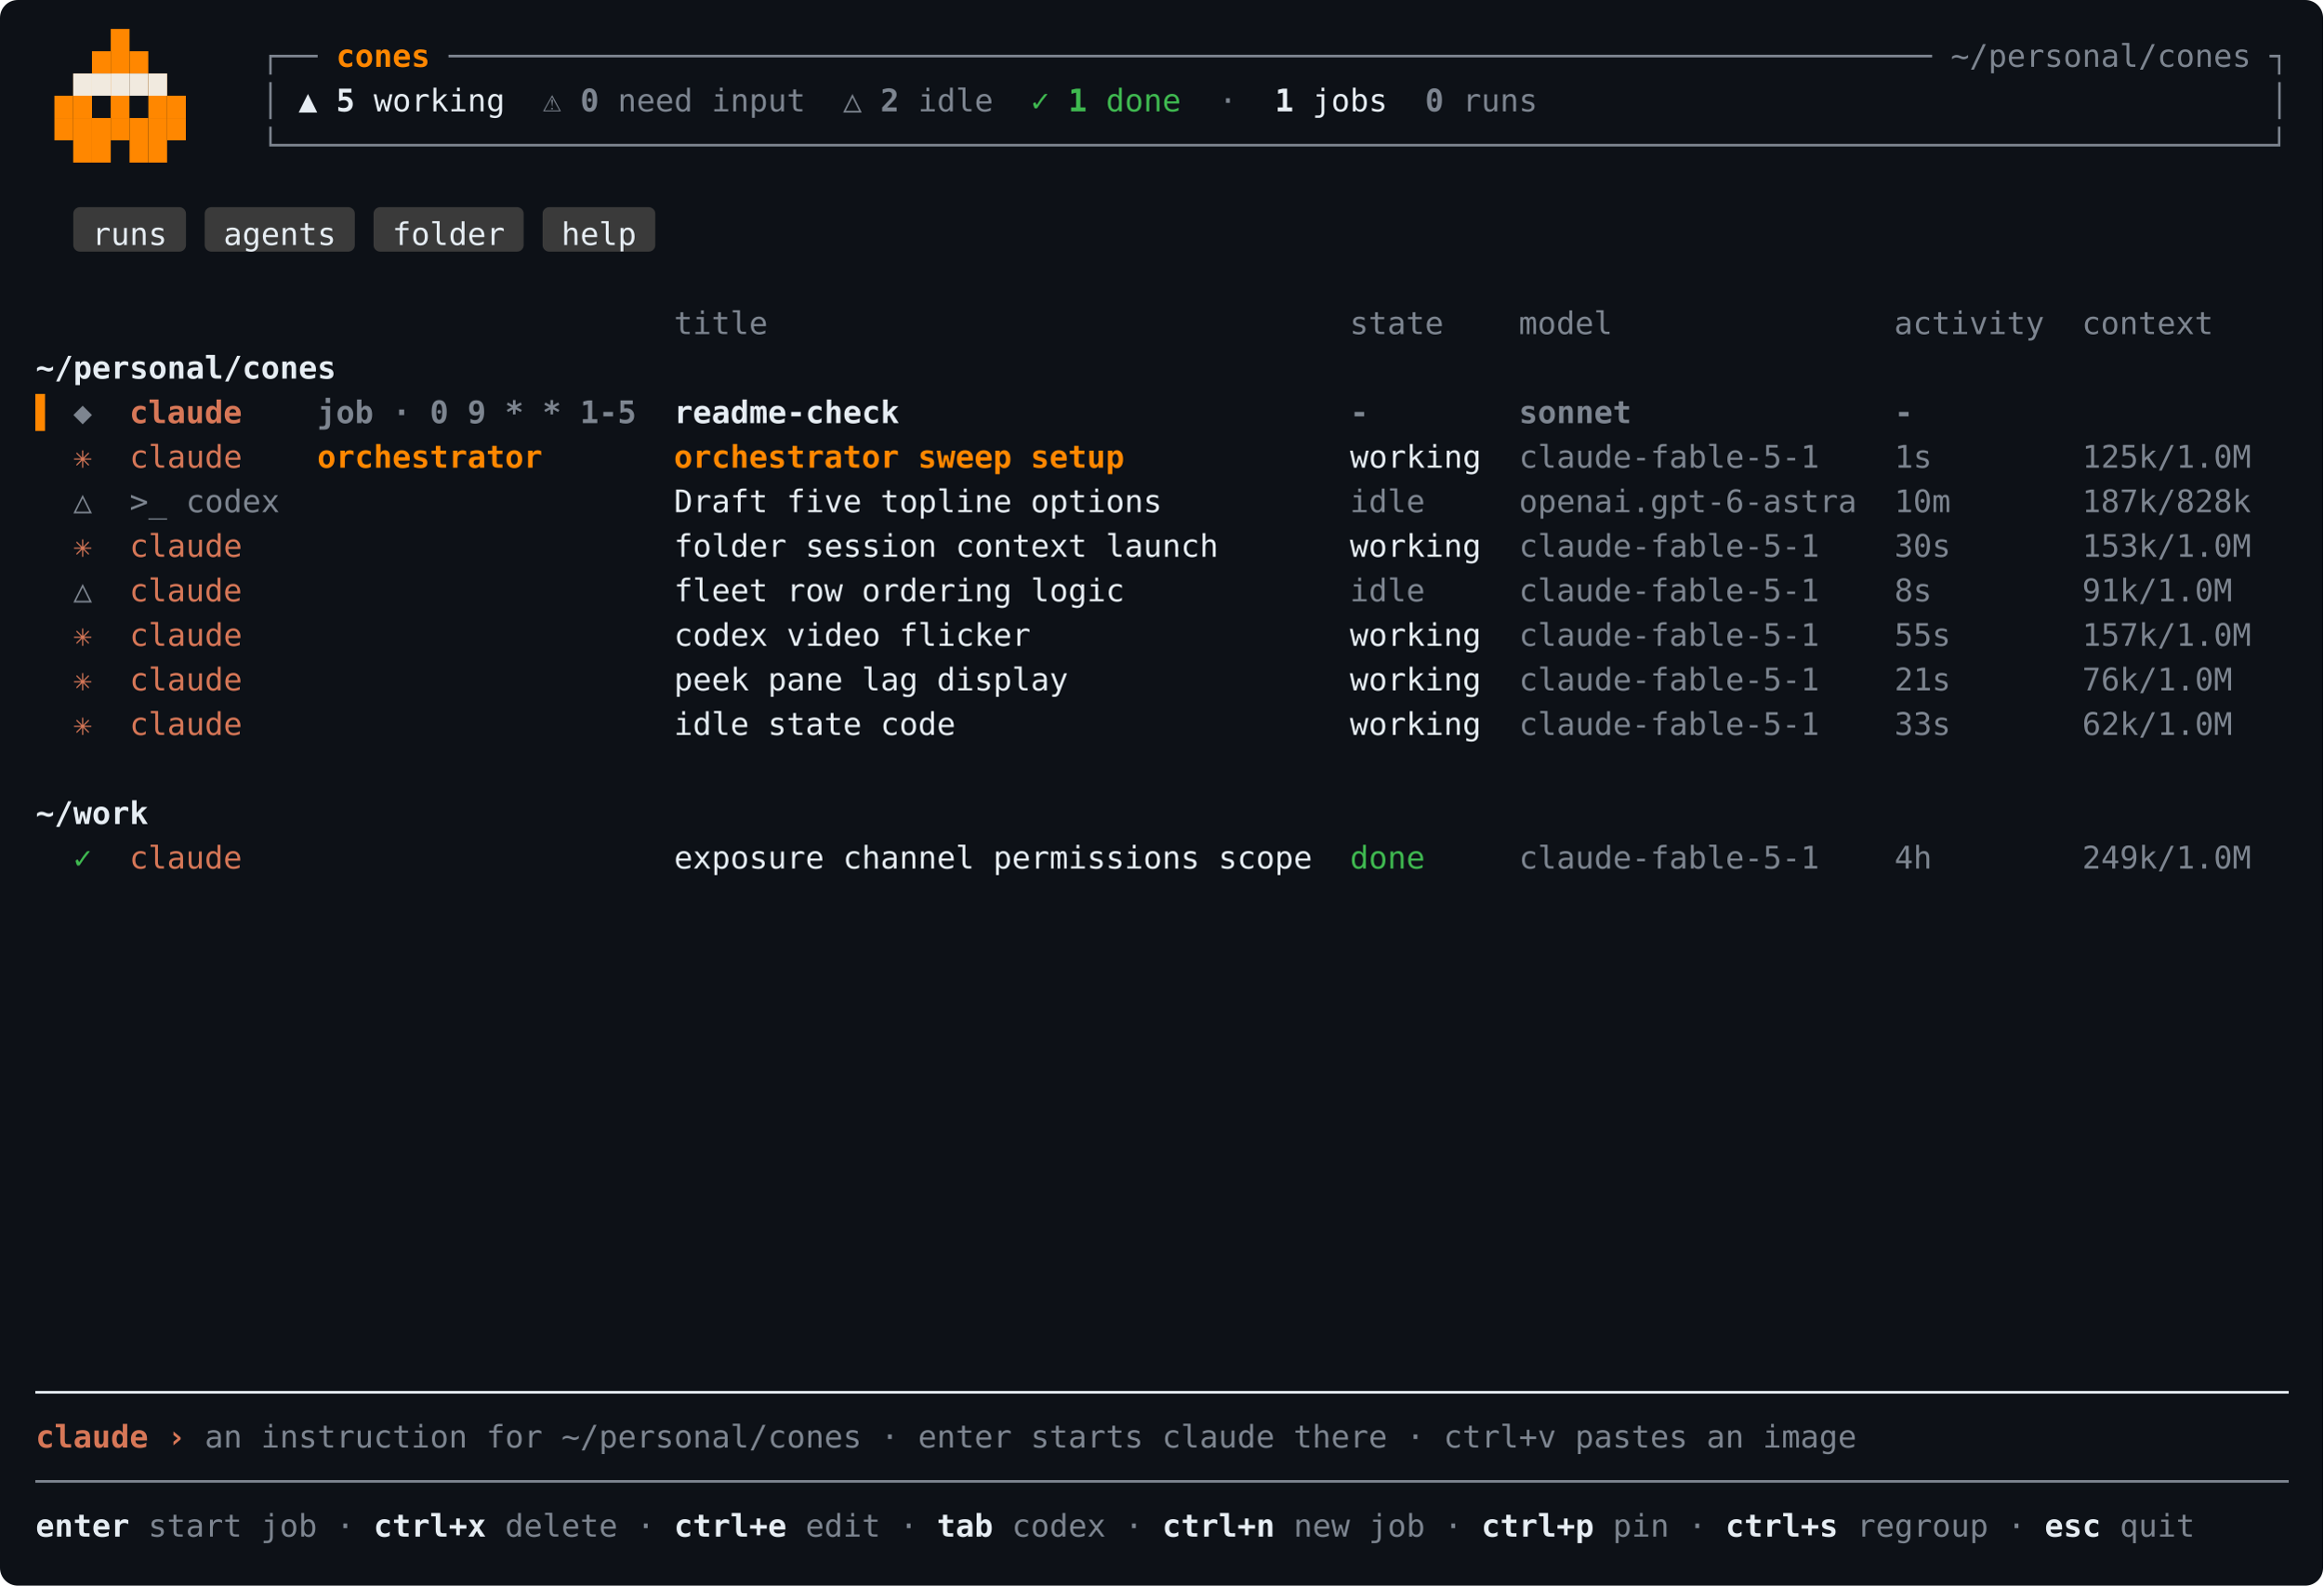
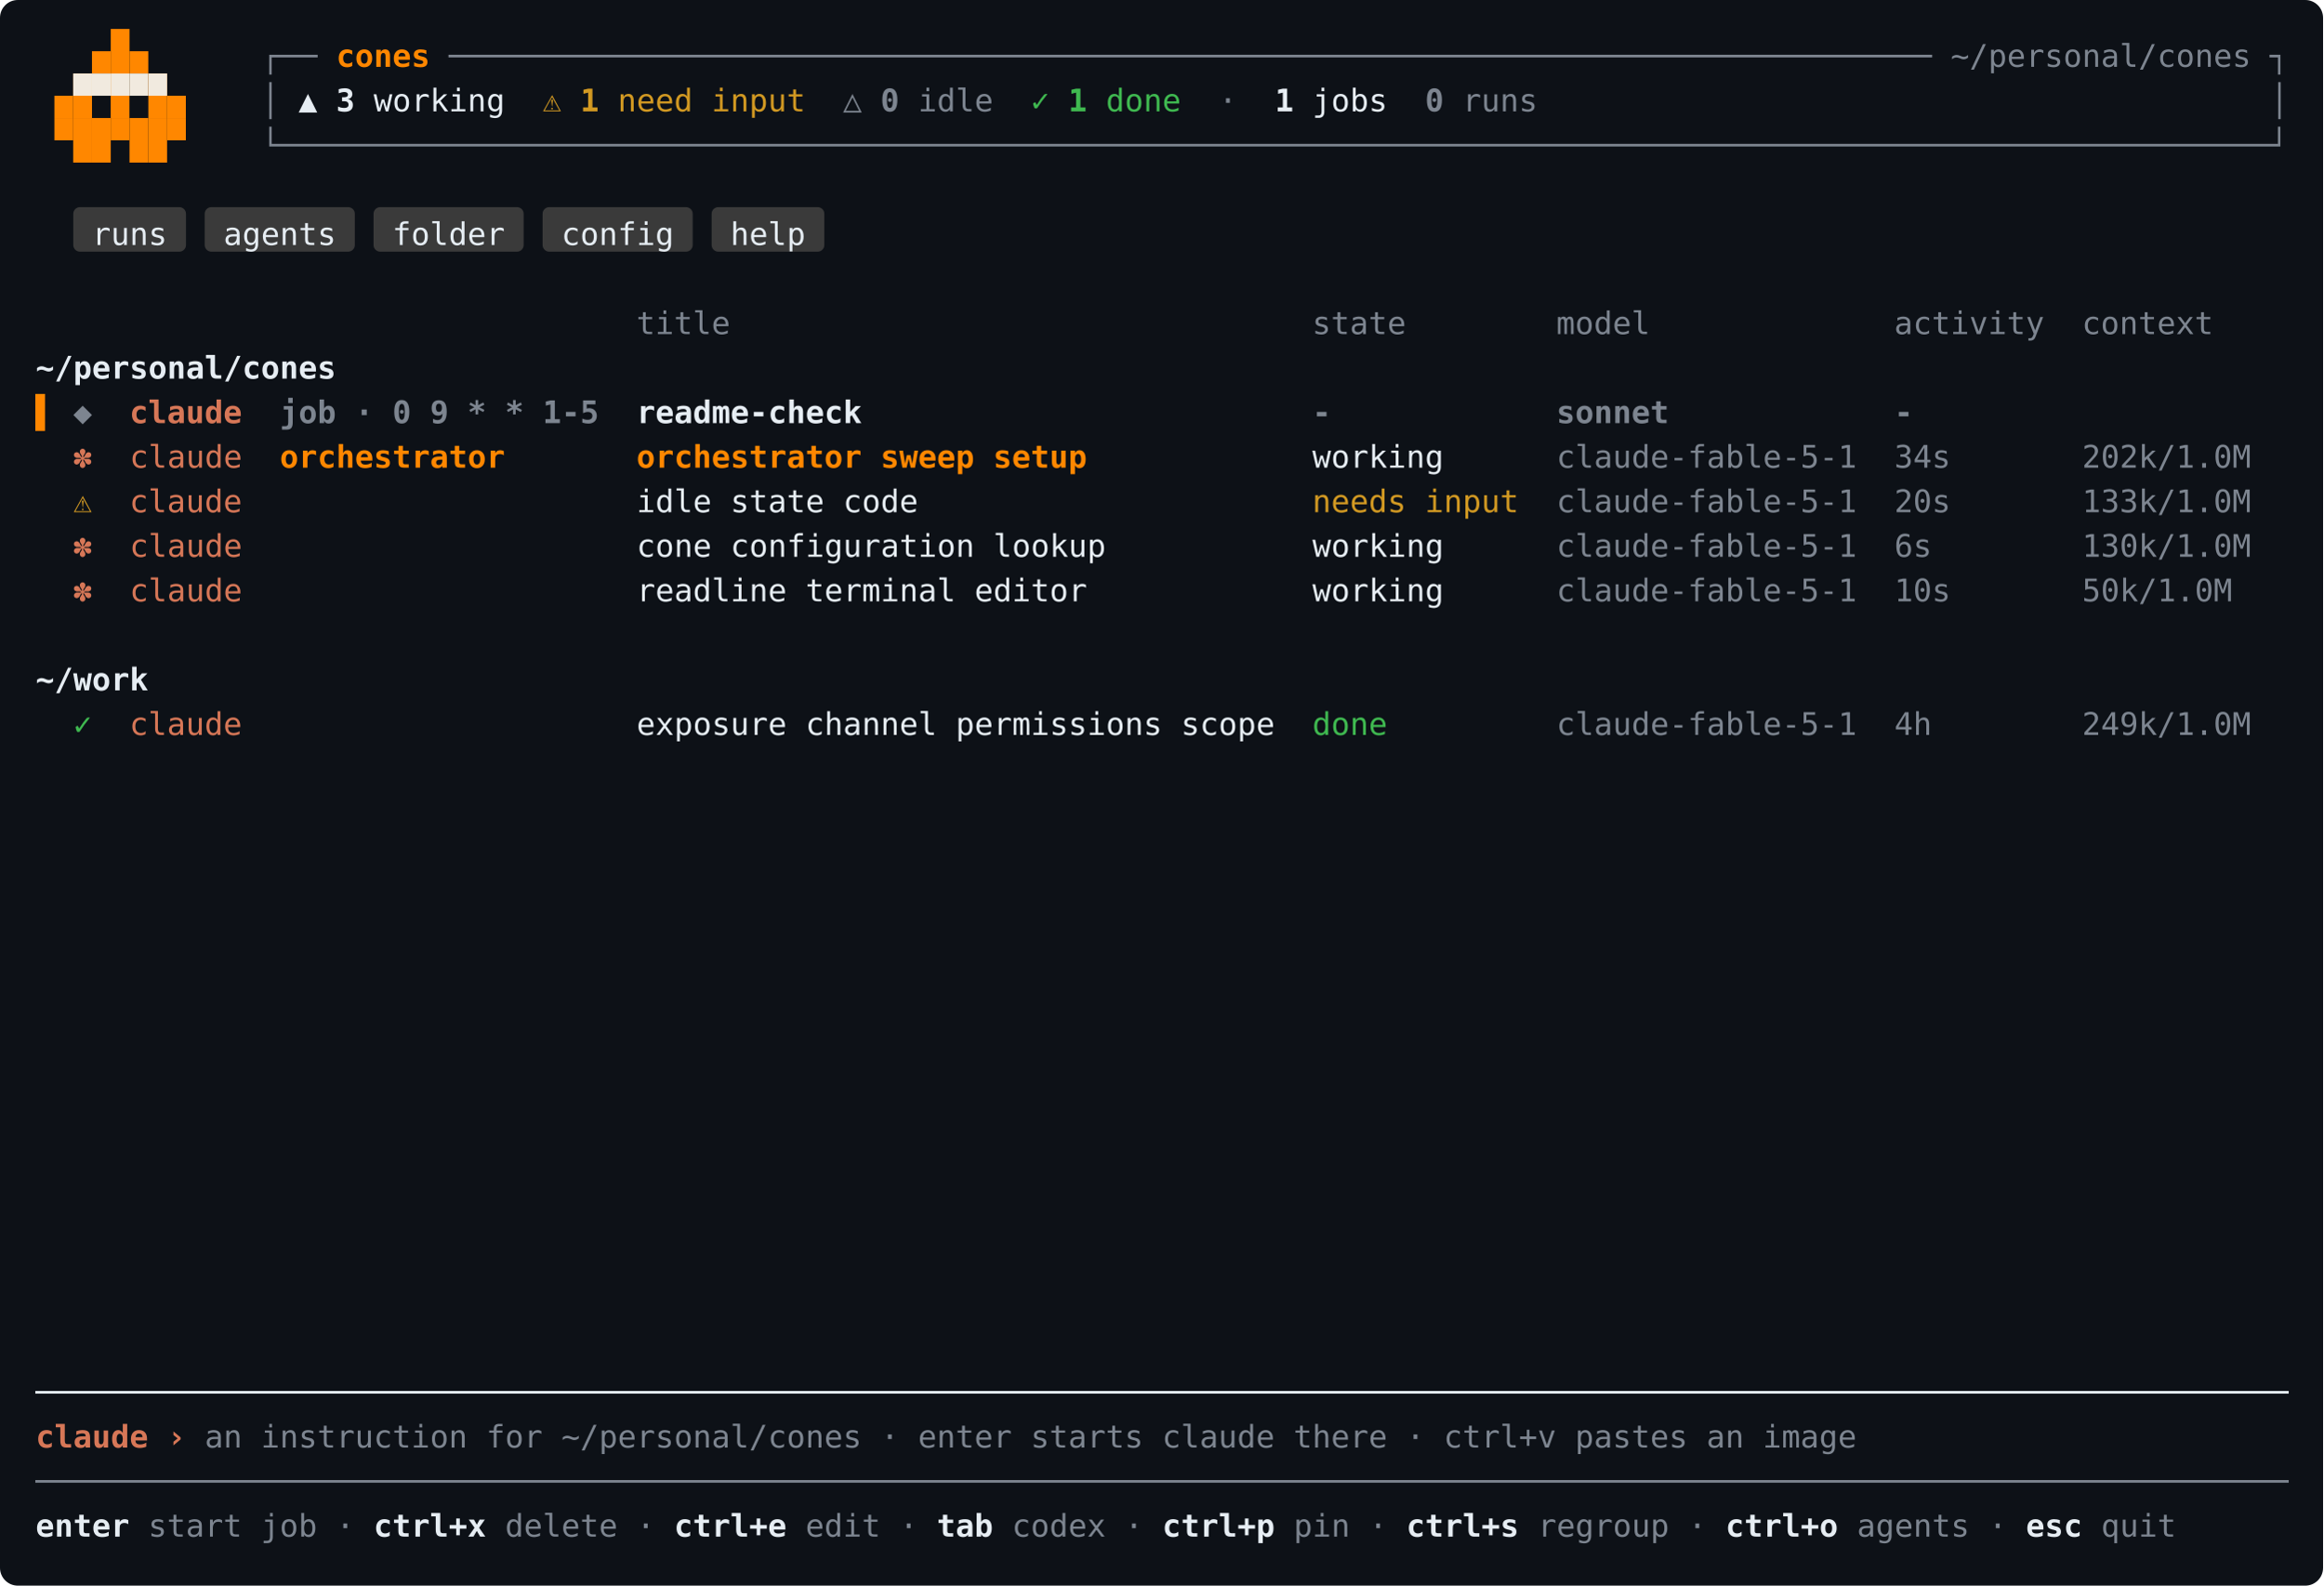
<svg xmlns="http://www.w3.org/2000/svg" width="1043" height="712" viewBox="0 0 1043 712" font-family="SFMono-Regular,Menlo,Consolas,monospace" font-size="14">
  <rect width="1043" height="712" rx="8" fill="#0d1117" />
  <rect x="41.29" y="23.0" width="8.43" height="10.0" fill="#ff8700" />
  <rect x="49.72" y="13" width="8.43" height="20" fill="#ff8700" />
  <rect x="58.15" y="23.0" width="8.43" height="10.0" fill="#ff8700" />
  <text x="117.2" y="30" xml:space="preserve" textLength="33.7" lengthAdjust="spacingAndGlyphs" fill="#7d8590">┌── </text>
  <text x="150.9" y="30" xml:space="preserve" textLength="50.6" lengthAdjust="spacingAndGlyphs" fill="#ff8700" font-weight="700">cones </text>
  <text x="201.5" y="30" xml:space="preserve" textLength="826.1" lengthAdjust="spacingAndGlyphs" fill="#7d8590">─────────────────────────────────────────────────────────────────────────────── ~/personal/cones ┐</text>
  <rect x="24.43" y="43.0" width="8.43" height="10.0" fill="#ff8700" />
  <rect x="32.9" y="33" width="8.4" height="20" rx="0" fill="#ff8700" />
  <rect x="32.86" y="33" width="8.43" height="10.0" fill="#f1eadf" />
  <rect x="41.29" y="33" width="8.43" height="10.0" fill="#f1eadf" />
  <rect x="49.7" y="33" width="8.4" height="20" rx="0" fill="#ff8700" />
  <rect x="49.72" y="33" width="8.43" height="10.0" fill="#f1eadf" />
  <rect x="58.15" y="33" width="8.43" height="10.0" fill="#f1eadf" />
  <rect x="66.6" y="33" width="8.4" height="20" rx="0" fill="#ff8700" />
  <rect x="66.58" y="33" width="8.43" height="10.0" fill="#f1eadf" />
  <rect x="75.01" y="43.0" width="8.43" height="10.0" fill="#ff8700" />
  <text x="117.2" y="50" xml:space="preserve" textLength="8.4" lengthAdjust="spacingAndGlyphs" fill="#7d8590">│</text>
  <text x="125.6" y="50" xml:space="preserve" textLength="25.3" lengthAdjust="spacingAndGlyphs" fill="#e6edf3"> ▲ </text>
-   <text x="150.9" y="50" xml:space="preserve" textLength="8.4" lengthAdjust="spacingAndGlyphs" fill="#e6edf3" font-weight="700">5</text>
+   <text x="150.9" y="50" xml:space="preserve" textLength="8.4" lengthAdjust="spacingAndGlyphs" fill="#e6edf3" font-weight="700">3</text>
  <text x="159.3" y="50" xml:space="preserve" textLength="84.3" lengthAdjust="spacingAndGlyphs" fill="#e6edf3"> working  </text>
-   <text x="243.6" y="50" xml:space="preserve" textLength="16.9" lengthAdjust="spacingAndGlyphs" fill="#7d8590">⚠ </text>
-   <text x="260.5" y="50" xml:space="preserve" textLength="8.4" lengthAdjust="spacingAndGlyphs" fill="#7d8590" font-weight="700">0</text>
-   <text x="268.9" y="50" xml:space="preserve" textLength="92.7" lengthAdjust="spacingAndGlyphs" fill="#7d8590"> need input</text>
+   <text x="243.6" y="50" xml:space="preserve" textLength="16.9" lengthAdjust="spacingAndGlyphs" fill="#d29922">⚠ </text>
+   <text x="260.5" y="50" xml:space="preserve" textLength="8.4" lengthAdjust="spacingAndGlyphs" fill="#d29922" font-weight="700">1</text>
+   <text x="268.9" y="50" xml:space="preserve" textLength="92.7" lengthAdjust="spacingAndGlyphs" fill="#d29922"> need input</text>
  <text x="378.5" y="50" xml:space="preserve" textLength="16.9" lengthAdjust="spacingAndGlyphs" fill="#7d8590">△ </text>
-   <text x="395.3" y="50" xml:space="preserve" textLength="8.4" lengthAdjust="spacingAndGlyphs" fill="#7d8590" font-weight="700">2</text>
+   <text x="395.3" y="50" xml:space="preserve" textLength="8.4" lengthAdjust="spacingAndGlyphs" fill="#7d8590" font-weight="700">0</text>
  <text x="403.8" y="50" xml:space="preserve" textLength="42.1" lengthAdjust="spacingAndGlyphs" fill="#7d8590"> idle</text>
  <text x="462.8" y="50" xml:space="preserve" textLength="16.9" lengthAdjust="spacingAndGlyphs" fill="#3fb950">✓ </text>
  <text x="479.6" y="50" xml:space="preserve" textLength="8.4" lengthAdjust="spacingAndGlyphs" fill="#3fb950" font-weight="700">1</text>
  <text x="488.1" y="50" xml:space="preserve" textLength="42.1" lengthAdjust="spacingAndGlyphs" fill="#3fb950"> done</text>
  <text x="547.1" y="50" xml:space="preserve" textLength="25.3" lengthAdjust="spacingAndGlyphs" fill="#7d8590">·  </text>
  <text x="572.4" y="50" xml:space="preserve" textLength="8.4" lengthAdjust="spacingAndGlyphs" fill="#e6edf3" font-weight="700">1</text>
  <text x="580.8" y="50" xml:space="preserve" textLength="59.0" lengthAdjust="spacingAndGlyphs" fill="#e6edf3"> jobs  </text>
  <text x="639.8" y="50" xml:space="preserve" textLength="8.4" lengthAdjust="spacingAndGlyphs" fill="#7d8590" font-weight="700">0</text>
  <text x="648.2" y="50" xml:space="preserve" textLength="42.1" lengthAdjust="spacingAndGlyphs" fill="#7d8590"> runs</text>
  <text x="1019.2" y="50" xml:space="preserve" textLength="8.4" lengthAdjust="spacingAndGlyphs" fill="#7d8590">│</text>
  <rect x="24.43" y="53" width="8.43" height="10.0" fill="#ff8700" />
  <rect x="32.86" y="53" width="8.43" height="20" fill="#ff8700" />
  <rect x="41.29" y="53" width="8.43" height="20" fill="#ff8700" />
  <rect x="49.72" y="53" width="8.43" height="10.0" fill="#ff8700" />
  <rect x="58.15" y="53" width="8.43" height="20" fill="#ff8700" />
  <rect x="66.58" y="53" width="8.43" height="20" fill="#ff8700" />
  <rect x="75.01" y="53" width="8.43" height="10.0" fill="#ff8700" />
  <text x="117.2" y="70" xml:space="preserve" textLength="910.4" lengthAdjust="spacingAndGlyphs" fill="#7d8590">└──────────────────────────────────────────────────────────────────────────────────────────────────────────┘</text>
  <rect x="32.9" y="93" width="50.6" height="20" rx="3" fill="#3a3a3a" />
  <text x="32.9" y="110" xml:space="preserve" textLength="50.6" lengthAdjust="spacingAndGlyphs" fill="#e6edf3"> runs </text>
  <rect x="91.9" y="93" width="67.4" height="20" rx="3" fill="#3a3a3a" />
  <text x="91.9" y="110" xml:space="preserve" textLength="67.4" lengthAdjust="spacingAndGlyphs" fill="#e6edf3"> agents </text>
  <rect x="167.7" y="93" width="67.4" height="20" rx="3" fill="#3a3a3a" />
  <text x="167.7" y="110" xml:space="preserve" textLength="67.4" lengthAdjust="spacingAndGlyphs" fill="#e6edf3"> folder </text>
-   <rect x="243.6" y="93" width="50.6" height="20" rx="3" fill="#3a3a3a" />
-   <text x="243.6" y="110" xml:space="preserve" textLength="50.6" lengthAdjust="spacingAndGlyphs" fill="#e6edf3"> help </text>
-   <text x="16.0" y="150" xml:space="preserve" textLength="977.9" lengthAdjust="spacingAndGlyphs" fill="#7d8590">                                  title                               state    model               activity  context</text>
+   <rect x="243.6" y="93" width="67.4" height="20" rx="3" fill="#3a3a3a" />
+   <text x="243.6" y="110" xml:space="preserve" textLength="67.4" lengthAdjust="spacingAndGlyphs" fill="#e6edf3"> config </text>
+   <rect x="319.5" y="93" width="50.6" height="20" rx="3" fill="#3a3a3a" />
+   <text x="319.5" y="110" xml:space="preserve" textLength="50.6" lengthAdjust="spacingAndGlyphs" fill="#e6edf3"> help </text>
+   <text x="16.0" y="150" xml:space="preserve" textLength="977.9" lengthAdjust="spacingAndGlyphs" fill="#7d8590">                                title                               state        model             activity  context</text>
  <text x="16.0" y="170" xml:space="preserve" textLength="134.9" lengthAdjust="spacingAndGlyphs" fill="#e6edf3" font-weight="700">~/personal/cones</text>
  <text x="16.0" y="190" xml:space="preserve" textLength="16.9" lengthAdjust="spacingAndGlyphs" fill="#ff8700" font-weight="700">▌ </text>
  <text x="32.9" y="190" xml:space="preserve" textLength="25.3" lengthAdjust="spacingAndGlyphs" fill="#7d8590" font-weight="700">◆  </text>
-   <text x="58.1" y="190" xml:space="preserve" textLength="84.3" lengthAdjust="spacingAndGlyphs" fill="#d77757" font-weight="700">claude    </text>
-   <text x="142.4" y="190" xml:space="preserve" textLength="160.2" lengthAdjust="spacingAndGlyphs" fill="#7d8590" font-weight="700">job · 0 9 * * 1-5  </text>
-   <text x="302.6" y="190" xml:space="preserve" textLength="303.5" lengthAdjust="spacingAndGlyphs" fill="#e6edf3" font-weight="700">readme-check                        </text>
-   <text x="606.1" y="190" xml:space="preserve" textLength="252.9" lengthAdjust="spacingAndGlyphs" fill="#7d8590" font-weight="700">-        sonnet              -</text>
-   <text x="32.9" y="210" xml:space="preserve" textLength="109.6" lengthAdjust="spacingAndGlyphs" fill="#d77757">✳  claude    </text>
-   <text x="142.4" y="210" xml:space="preserve" textLength="463.6" lengthAdjust="spacingAndGlyphs" fill="#ff8700" font-weight="700">orchestrator       orchestrator sweep setup            </text>
-   <text x="606.1" y="210" xml:space="preserve" textLength="75.9" lengthAdjust="spacingAndGlyphs" fill="#e6edf3">working  </text>
-   <text x="682.0" y="210" xml:space="preserve" textLength="328.8" lengthAdjust="spacingAndGlyphs" fill="#7d8590">claude-fable-5-1    1s        125k/1.0M</text>
-   <text x="32.9" y="230" xml:space="preserve" textLength="269.8" lengthAdjust="spacingAndGlyphs" fill="#7d8590">△  &gt;_ codex                     </text>
-   <text x="302.6" y="230" xml:space="preserve" textLength="303.5" lengthAdjust="spacingAndGlyphs" fill="#e6edf3">Draft five topline options          </text>
-   <text x="606.1" y="230" xml:space="preserve" textLength="404.6" lengthAdjust="spacingAndGlyphs" fill="#7d8590">idle     openai.gpt-6-astra  10m       187k/828k</text>
-   <text x="32.9" y="250" xml:space="preserve" textLength="109.6" lengthAdjust="spacingAndGlyphs" fill="#d77757">✳  claude    </text>
-   <text x="302.6" y="250" xml:space="preserve" textLength="379.3" lengthAdjust="spacingAndGlyphs" fill="#e6edf3">folder session context launch       working  </text>
-   <text x="682.0" y="250" xml:space="preserve" textLength="328.8" lengthAdjust="spacingAndGlyphs" fill="#7d8590">claude-fable-5-1    30s       153k/1.0M</text>
-   <text x="32.9" y="270" xml:space="preserve" textLength="25.3" lengthAdjust="spacingAndGlyphs" fill="#7d8590">△  </text>
-   <text x="58.1" y="270" xml:space="preserve" textLength="84.3" lengthAdjust="spacingAndGlyphs" fill="#d77757">claude    </text>
-   <text x="302.6" y="270" xml:space="preserve" textLength="303.5" lengthAdjust="spacingAndGlyphs" fill="#e6edf3">fleet row ordering logic            </text>
-   <text x="606.1" y="270" xml:space="preserve" textLength="396.2" lengthAdjust="spacingAndGlyphs" fill="#7d8590">idle     claude-fable-5-1    8s        91k/1.0M</text>
-   <text x="32.9" y="290" xml:space="preserve" textLength="109.6" lengthAdjust="spacingAndGlyphs" fill="#d77757">✳  claude    </text>
-   <text x="302.6" y="290" xml:space="preserve" textLength="379.3" lengthAdjust="spacingAndGlyphs" fill="#e6edf3">codex video flicker                 working  </text>
-   <text x="682.0" y="290" xml:space="preserve" textLength="328.8" lengthAdjust="spacingAndGlyphs" fill="#7d8590">claude-fable-5-1    55s       157k/1.0M</text>
-   <text x="32.9" y="310" xml:space="preserve" textLength="109.6" lengthAdjust="spacingAndGlyphs" fill="#d77757">✳  claude    </text>
-   <text x="302.6" y="310" xml:space="preserve" textLength="379.3" lengthAdjust="spacingAndGlyphs" fill="#e6edf3">peek pane lag display               working  </text>
-   <text x="682.0" y="310" xml:space="preserve" textLength="320.3" lengthAdjust="spacingAndGlyphs" fill="#7d8590">claude-fable-5-1    21s       76k/1.0M</text>
-   <text x="32.9" y="330" xml:space="preserve" textLength="109.6" lengthAdjust="spacingAndGlyphs" fill="#d77757">✳  claude    </text>
-   <text x="302.6" y="330" xml:space="preserve" textLength="379.3" lengthAdjust="spacingAndGlyphs" fill="#e6edf3">idle state code                     working  </text>
-   <text x="682.0" y="330" xml:space="preserve" textLength="320.3" lengthAdjust="spacingAndGlyphs" fill="#7d8590">claude-fable-5-1    33s       62k/1.0M</text>
-   <text x="16.0" y="370" xml:space="preserve" textLength="50.6" lengthAdjust="spacingAndGlyphs" fill="#e6edf3" font-weight="700">~/work</text>
-   <text x="32.9" y="390" xml:space="preserve" textLength="25.3" lengthAdjust="spacingAndGlyphs" fill="#3fb950">✓  </text>
-   <text x="58.1" y="390" xml:space="preserve" textLength="84.3" lengthAdjust="spacingAndGlyphs" fill="#d77757">claude    </text>
-   <text x="302.6" y="390" xml:space="preserve" textLength="303.5" lengthAdjust="spacingAndGlyphs" fill="#e6edf3">exposure channel permissions scope  </text>
-   <text x="606.1" y="390" xml:space="preserve" textLength="75.9" lengthAdjust="spacingAndGlyphs" fill="#3fb950">done     </text>
-   <text x="682.0" y="390" xml:space="preserve" textLength="328.8" lengthAdjust="spacingAndGlyphs" fill="#7d8590">claude-fable-5-1    4h        249k/1.0M</text>
+   <text x="58.1" y="190" xml:space="preserve" textLength="67.4" lengthAdjust="spacingAndGlyphs" fill="#d77757" font-weight="700">claude  </text>
+   <text x="125.6" y="190" xml:space="preserve" textLength="160.2" lengthAdjust="spacingAndGlyphs" fill="#7d8590" font-weight="700">job · 0 9 * * 1-5  </text>
+   <text x="285.8" y="190" xml:space="preserve" textLength="303.5" lengthAdjust="spacingAndGlyphs" fill="#e6edf3" font-weight="700">readme-check                        </text>
+   <text x="589.2" y="190" xml:space="preserve" textLength="269.8" lengthAdjust="spacingAndGlyphs" fill="#7d8590" font-weight="700">-            sonnet            -</text>
+   <text x="32.9" y="210" xml:space="preserve" textLength="92.7" lengthAdjust="spacingAndGlyphs" fill="#d77757">✽  claude  </text>
+   <text x="125.6" y="210" xml:space="preserve" textLength="463.6" lengthAdjust="spacingAndGlyphs" fill="#ff8700" font-weight="700">orchestrator       orchestrator sweep setup            </text>
+   <text x="589.2" y="210" xml:space="preserve" textLength="109.6" lengthAdjust="spacingAndGlyphs" fill="#e6edf3">working      </text>
+   <text x="698.8" y="210" xml:space="preserve" textLength="311.9" lengthAdjust="spacingAndGlyphs" fill="#7d8590">claude-fable-5-1  34s       202k/1.0M</text>
+   <text x="32.9" y="230" xml:space="preserve" textLength="25.3" lengthAdjust="spacingAndGlyphs" fill="#d29922">⚠  </text>
+   <text x="58.1" y="230" xml:space="preserve" textLength="67.4" lengthAdjust="spacingAndGlyphs" fill="#d77757">claude  </text>
+   <text x="285.8" y="230" xml:space="preserve" textLength="303.5" lengthAdjust="spacingAndGlyphs" fill="#e6edf3">idle state code                     </text>
+   <text x="589.2" y="230" xml:space="preserve" textLength="109.6" lengthAdjust="spacingAndGlyphs" fill="#d29922">needs input  </text>
+   <text x="698.8" y="230" xml:space="preserve" textLength="311.9" lengthAdjust="spacingAndGlyphs" fill="#7d8590">claude-fable-5-1  20s       133k/1.0M</text>
+   <text x="32.9" y="250" xml:space="preserve" textLength="92.7" lengthAdjust="spacingAndGlyphs" fill="#d77757">✽  claude  </text>
+   <text x="285.8" y="250" xml:space="preserve" textLength="413.1" lengthAdjust="spacingAndGlyphs" fill="#e6edf3">cone configuration lookup           working      </text>
+   <text x="698.8" y="250" xml:space="preserve" textLength="311.9" lengthAdjust="spacingAndGlyphs" fill="#7d8590">claude-fable-5-1  6s        130k/1.0M</text>
+   <text x="32.9" y="270" xml:space="preserve" textLength="92.7" lengthAdjust="spacingAndGlyphs" fill="#d77757">✽  claude  </text>
+   <text x="285.8" y="270" xml:space="preserve" textLength="413.1" lengthAdjust="spacingAndGlyphs" fill="#e6edf3">readline terminal editor            working      </text>
+   <text x="698.8" y="270" xml:space="preserve" textLength="303.5" lengthAdjust="spacingAndGlyphs" fill="#7d8590">claude-fable-5-1  10s       50k/1.0M</text>
+   <text x="16.0" y="310" xml:space="preserve" textLength="50.6" lengthAdjust="spacingAndGlyphs" fill="#e6edf3" font-weight="700">~/work</text>
+   <text x="32.9" y="330" xml:space="preserve" textLength="25.3" lengthAdjust="spacingAndGlyphs" fill="#3fb950">✓  </text>
+   <text x="58.1" y="330" xml:space="preserve" textLength="67.4" lengthAdjust="spacingAndGlyphs" fill="#d77757">claude  </text>
+   <text x="285.8" y="330" xml:space="preserve" textLength="303.5" lengthAdjust="spacingAndGlyphs" fill="#e6edf3">exposure channel permissions scope  </text>
+   <text x="589.2" y="330" xml:space="preserve" textLength="109.6" lengthAdjust="spacingAndGlyphs" fill="#3fb950">done         </text>
+   <text x="698.8" y="330" xml:space="preserve" textLength="311.9" lengthAdjust="spacingAndGlyphs" fill="#7d8590">claude-fable-5-1  4h        249k/1.0M</text>
  <text x="16.0" y="630" xml:space="preserve" textLength="1011.6" lengthAdjust="spacingAndGlyphs" fill="#e6edf3">────────────────────────────────────────────────────────────────────────────────────────────────────────────────────────</text>
  <text x="16.0" y="650" xml:space="preserve" textLength="75.9" lengthAdjust="spacingAndGlyphs" fill="#d77757" font-weight="700">claude › </text>
  <text x="91.9" y="650" xml:space="preserve" textLength="8.4" lengthAdjust="spacingAndGlyphs" fill="#7d8590">a</text>
  <text x="100.3" y="650" xml:space="preserve" textLength="733.4" lengthAdjust="spacingAndGlyphs" fill="#7d8590">n instruction for ~/personal/cones · enter starts claude there · ctrl+v pastes an image</text>
  <text x="16.0" y="670" xml:space="preserve" textLength="1011.6" lengthAdjust="spacingAndGlyphs" fill="#7d8590">────────────────────────────────────────────────────────────────────────────────────────────────────────────────────────</text>
  <text x="16.0" y="690" xml:space="preserve" textLength="42.1" lengthAdjust="spacingAndGlyphs" fill="#e6edf3" font-weight="700">enter</text>
  <text x="58.1" y="690" xml:space="preserve" textLength="109.6" lengthAdjust="spacingAndGlyphs" fill="#7d8590"> start job · </text>
  <text x="167.7" y="690" xml:space="preserve" textLength="50.6" lengthAdjust="spacingAndGlyphs" fill="#e6edf3" font-weight="700">ctrl+x</text>
  <text x="218.3" y="690" xml:space="preserve" textLength="84.3" lengthAdjust="spacingAndGlyphs" fill="#7d8590"> delete · </text>
  <text x="302.6" y="690" xml:space="preserve" textLength="50.6" lengthAdjust="spacingAndGlyphs" fill="#e6edf3" font-weight="700">ctrl+e</text>
  <text x="353.2" y="690" xml:space="preserve" textLength="67.4" lengthAdjust="spacingAndGlyphs" fill="#7d8590"> edit · </text>
  <text x="420.6" y="690" xml:space="preserve" textLength="25.3" lengthAdjust="spacingAndGlyphs" fill="#e6edf3" font-weight="700">tab</text>
  <text x="445.9" y="690" xml:space="preserve" textLength="75.9" lengthAdjust="spacingAndGlyphs" fill="#7d8590"> codex · </text>
-   <text x="521.8" y="690" xml:space="preserve" textLength="50.6" lengthAdjust="spacingAndGlyphs" fill="#e6edf3" font-weight="700">ctrl+n</text>
-   <text x="572.4" y="690" xml:space="preserve" textLength="92.7" lengthAdjust="spacingAndGlyphs" fill="#7d8590"> new job · </text>
-   <text x="665.1" y="690" xml:space="preserve" textLength="50.6" lengthAdjust="spacingAndGlyphs" fill="#e6edf3" font-weight="700">ctrl+p</text>
-   <text x="715.7" y="690" xml:space="preserve" textLength="59.0" lengthAdjust="spacingAndGlyphs" fill="#7d8590"> pin · </text>
-   <text x="774.7" y="690" xml:space="preserve" textLength="50.6" lengthAdjust="spacingAndGlyphs" fill="#e6edf3" font-weight="700">ctrl+s</text>
-   <text x="825.3" y="690" xml:space="preserve" textLength="92.7" lengthAdjust="spacingAndGlyphs" fill="#7d8590"> regroup · </text>
-   <text x="918.0" y="690" xml:space="preserve" textLength="25.3" lengthAdjust="spacingAndGlyphs" fill="#e6edf3" font-weight="700">esc</text>
-   <text x="943.3" y="690" xml:space="preserve" textLength="42.1" lengthAdjust="spacingAndGlyphs" fill="#7d8590"> quit</text>
+   <text x="521.8" y="690" xml:space="preserve" textLength="50.6" lengthAdjust="spacingAndGlyphs" fill="#e6edf3" font-weight="700">ctrl+p</text>
+   <text x="572.4" y="690" xml:space="preserve" textLength="59.0" lengthAdjust="spacingAndGlyphs" fill="#7d8590"> pin · </text>
+   <text x="631.4" y="690" xml:space="preserve" textLength="50.6" lengthAdjust="spacingAndGlyphs" fill="#e6edf3" font-weight="700">ctrl+s</text>
+   <text x="682.0" y="690" xml:space="preserve" textLength="92.7" lengthAdjust="spacingAndGlyphs" fill="#7d8590"> regroup · </text>
+   <text x="774.7" y="690" xml:space="preserve" textLength="50.6" lengthAdjust="spacingAndGlyphs" fill="#e6edf3" font-weight="700">ctrl+o</text>
+   <text x="825.3" y="690" xml:space="preserve" textLength="84.3" lengthAdjust="spacingAndGlyphs" fill="#7d8590"> agents · </text>
+   <text x="909.6" y="690" xml:space="preserve" textLength="25.3" lengthAdjust="spacingAndGlyphs" fill="#e6edf3" font-weight="700">esc</text>
+   <text x="934.9" y="690" xml:space="preserve" textLength="42.1" lengthAdjust="spacingAndGlyphs" fill="#7d8590"> quit</text>
</svg>
